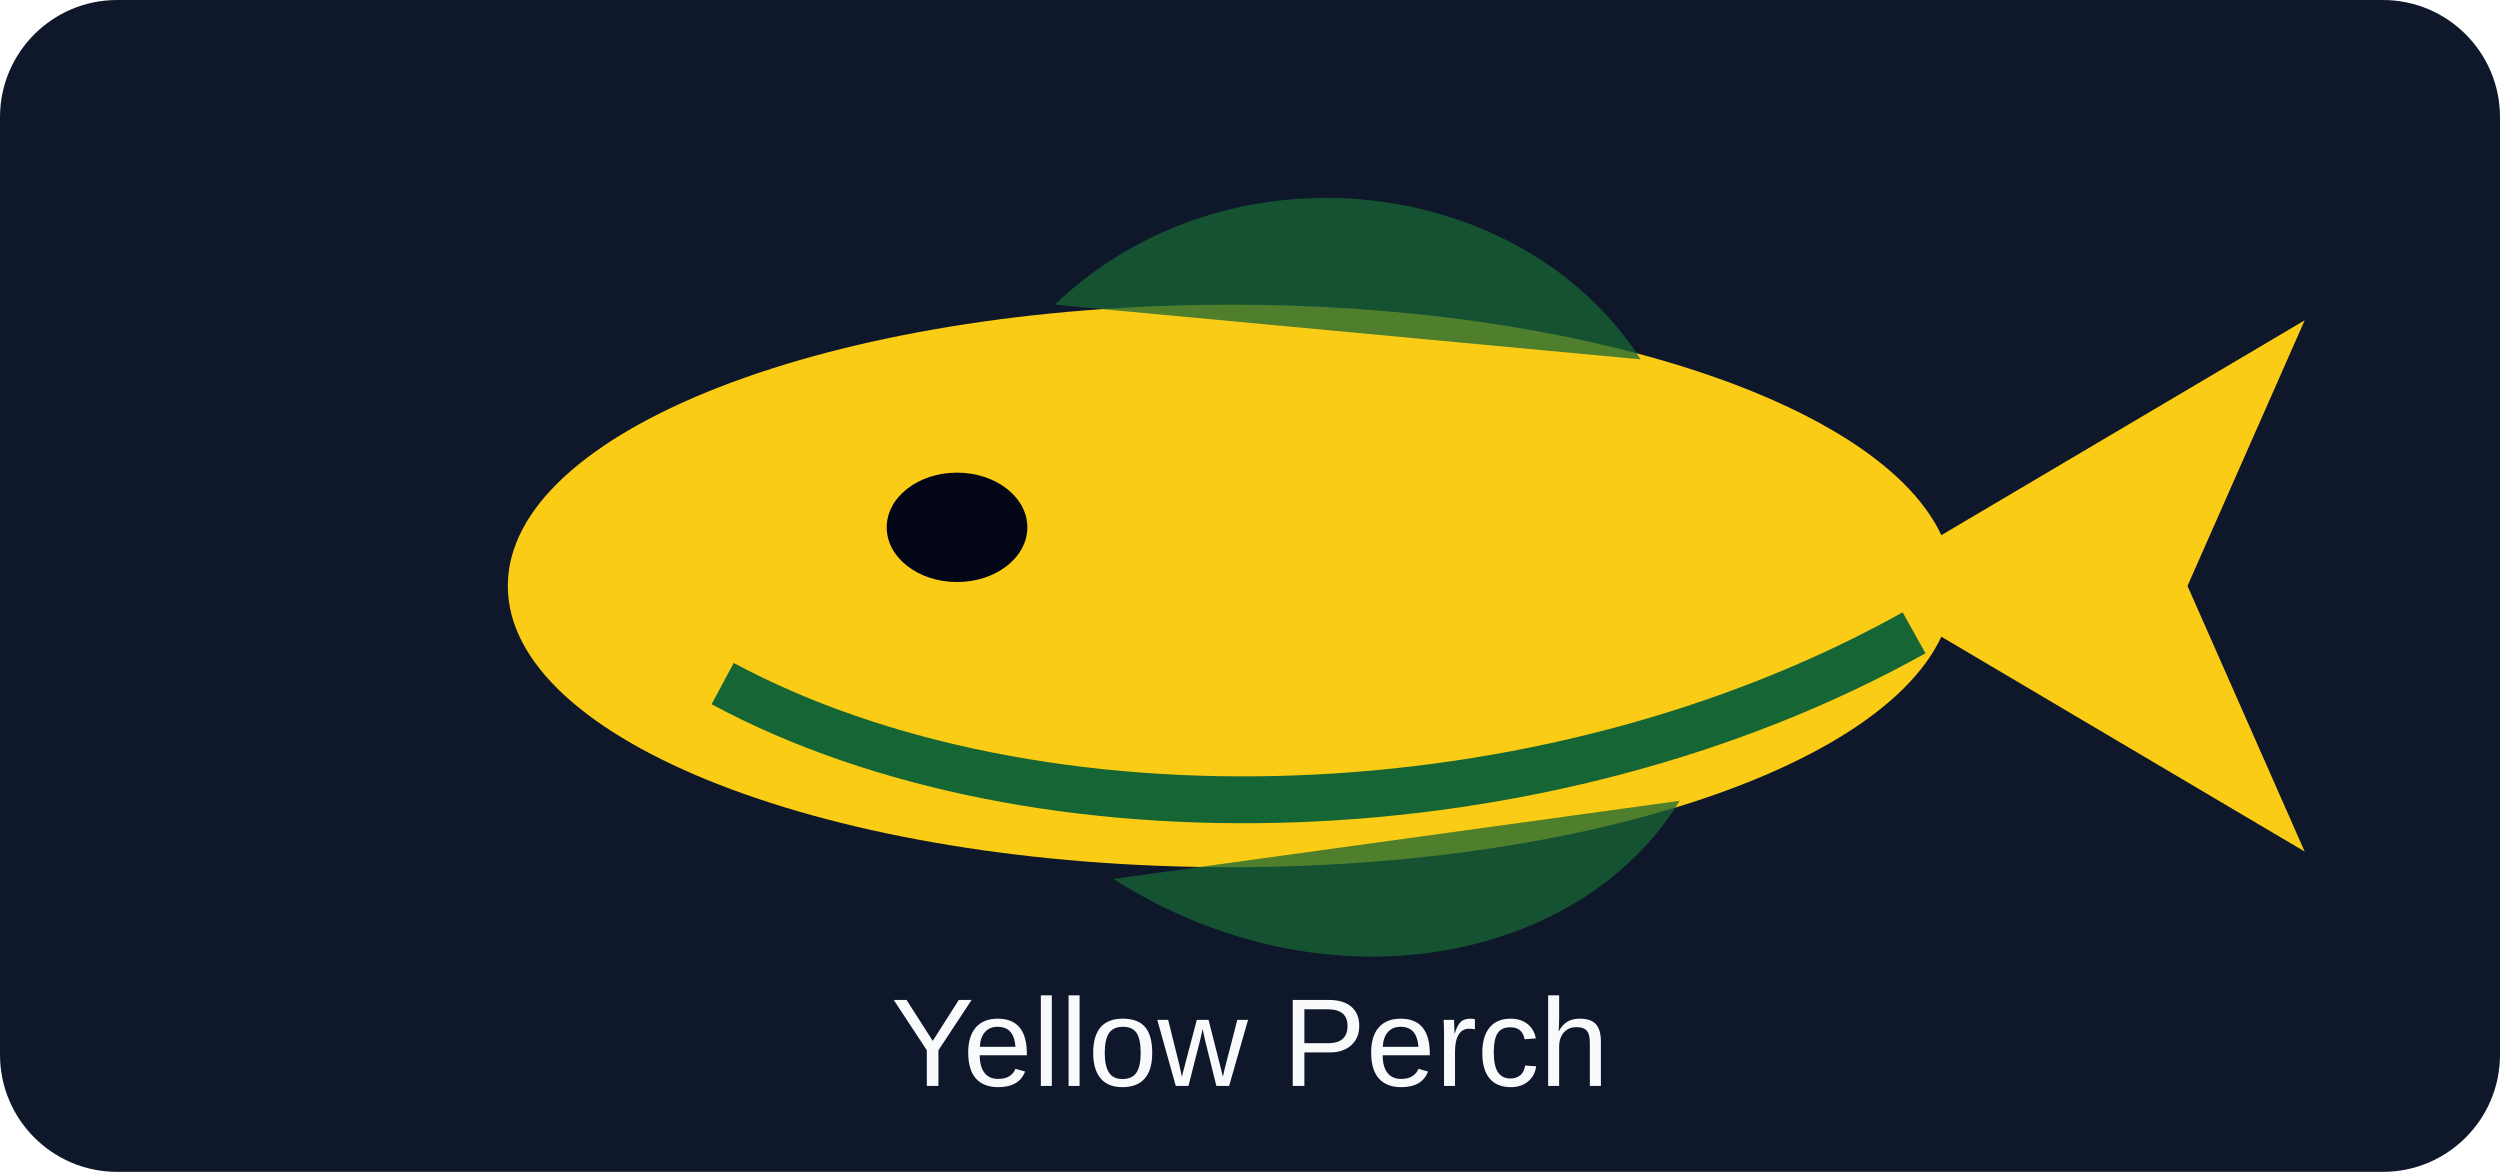
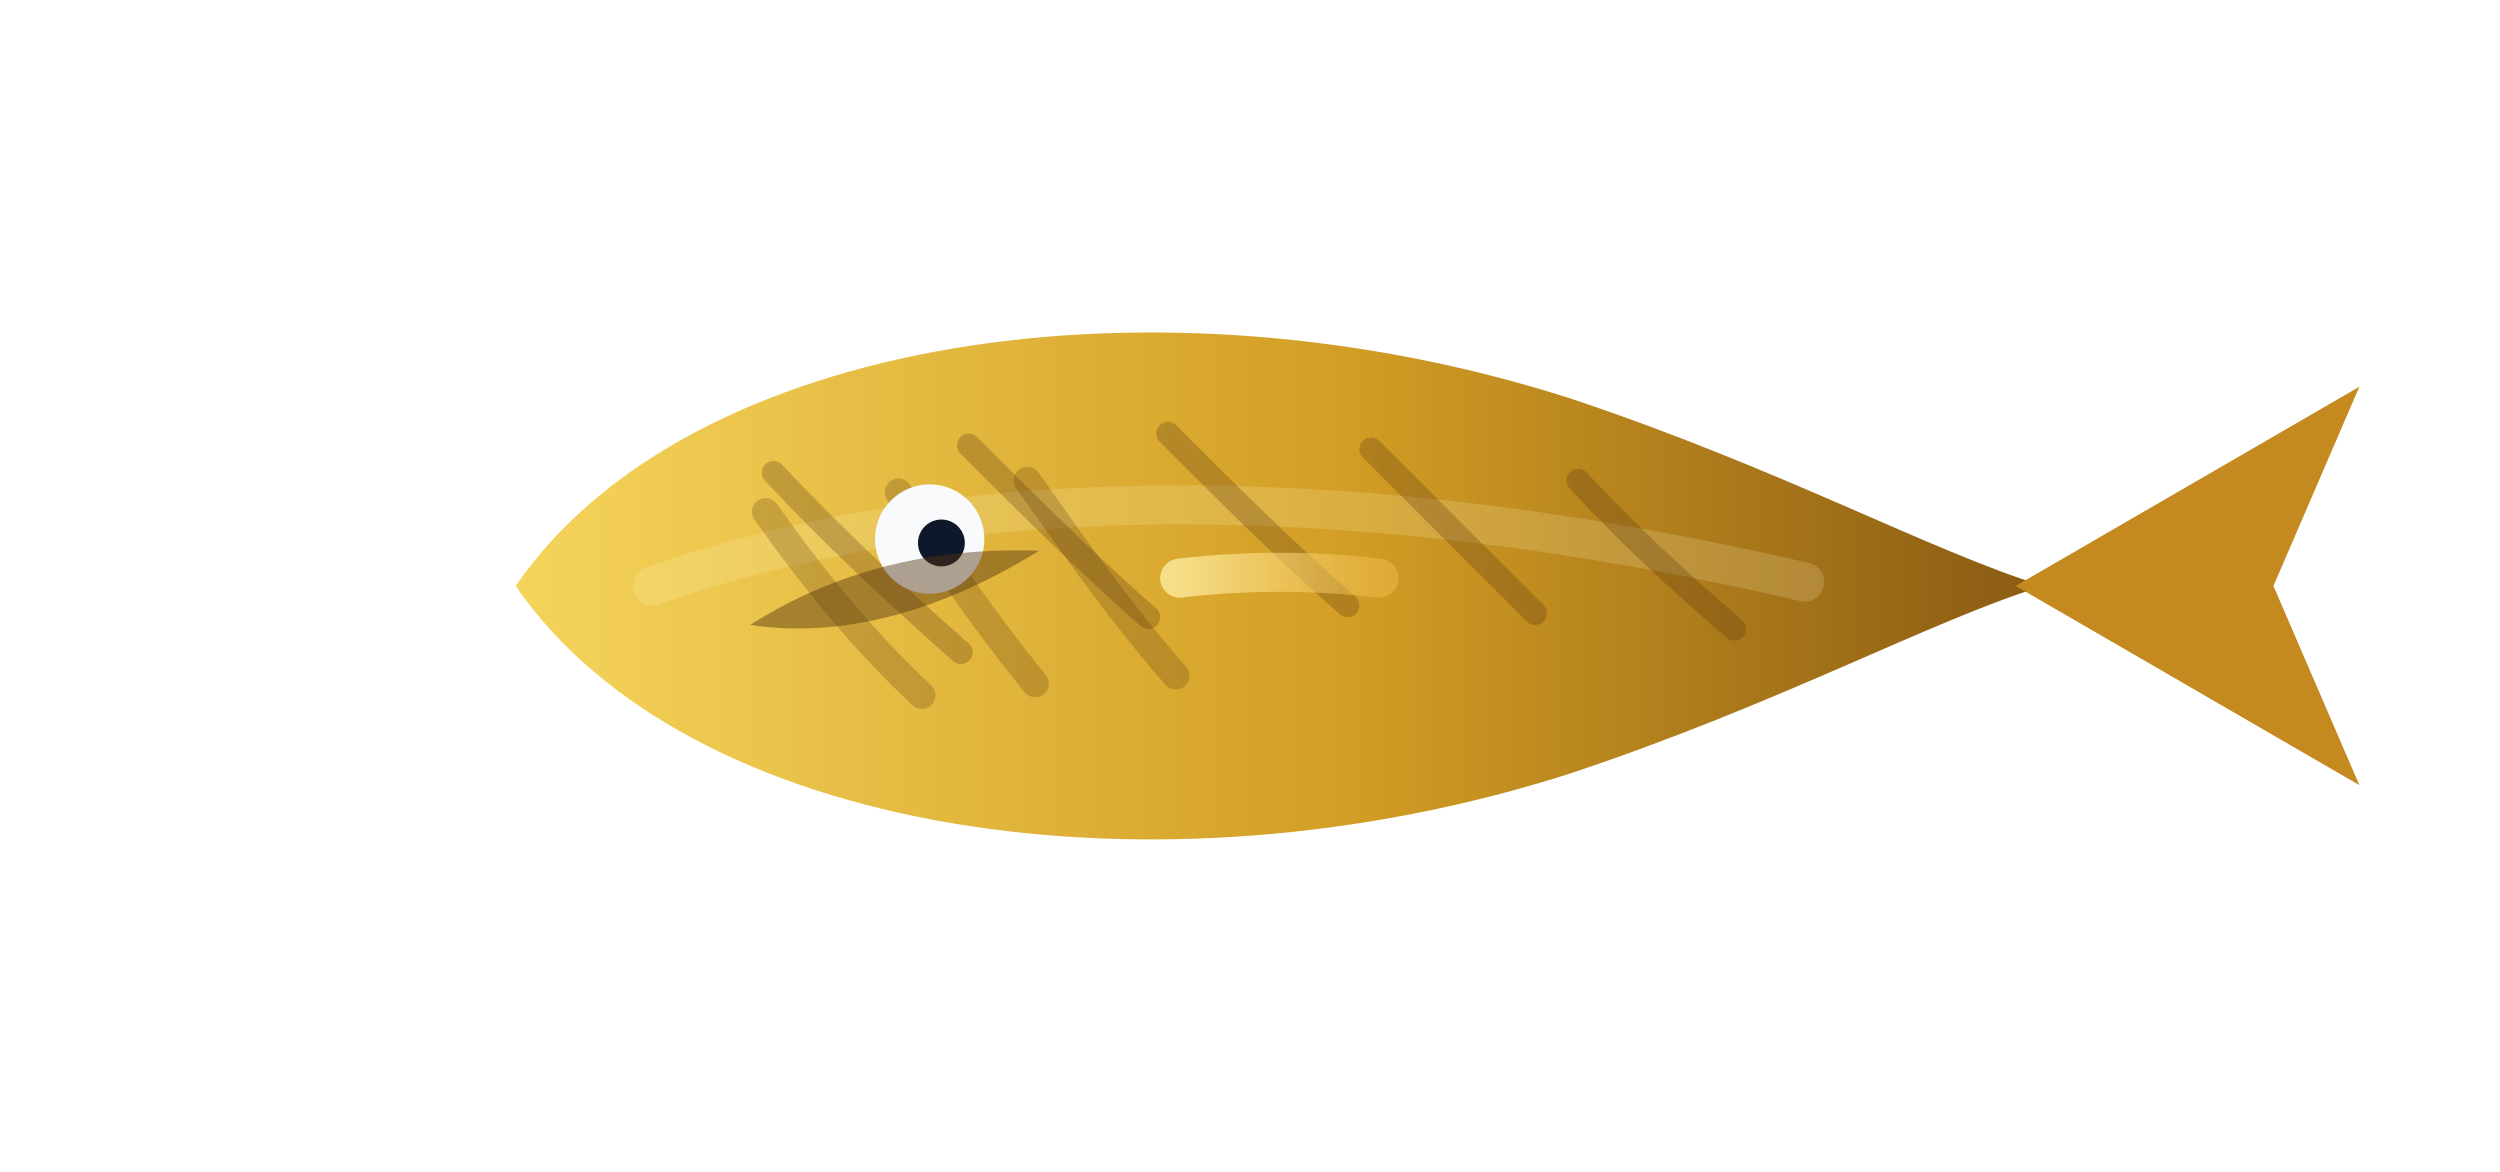
- <svg xmlns="http://www.w3.org/2000/svg" width="640" height="300" viewBox="0 0 640 300">
-   <rect width="100%" height="100%" rx="30" fill="#0f172a" />
-   <ellipse cx="315" cy="150" rx="185" ry="72" fill="#facc15" />
-   <path d="M475 150 L590 82 L560 150 L590 218 Z" fill="#facc15" />
-   <ellipse cx="245" cy="135" rx="18" ry="14" fill="#020617" />
-   <path d="M185 175 C265 218,395 215,490 162" stroke="#166534" stroke-width="12" fill="none" />
-   <path d="M270 78 C315 35,390 45,420 92" fill="#166534" opacity=".75" />
-   <path d="M285 225 C340 260,405 246,430 205" fill="#166534" opacity=".75" />
-   <text x="320" y="278" text-anchor="middle" font-size="32" font-family="Arial" fill="#f8fafc">Yellow Perch</text>
+ <svg xmlns="http://www.w3.org/2000/svg" width="640" height="300" viewBox="0 0 640 300" role="img" aria-label="Yellow perch icon">
+   <defs>
+     <linearGradient id="body" x1="0" x2="1">
+       <stop offset="0%" stop-color="#f5d45b" />
+       <stop offset="55%" stop-color="#d29d24" />
+       <stop offset="100%" stop-color="#8a5b13" />
+     </linearGradient>
+     <linearGradient id="belly" x1="0" x2="1">
+       <stop offset="0%" stop-color="#fff0a6" />
+       <stop offset="100%" stop-color="#f6c453" stop-opacity=".55" />
+     </linearGradient>
+   </defs>
+   <path d="M132 150C176 86 296 68 402 102C456 120 494 141 523 150C494 159 456 180 402 198C296 232 176 214 132 150Z" fill="url(#body)" />
+   <path d="M516 150L604 99L582 150L604 201Z" fill="#c4891f" />
+   <path d="M167 150C247 122 350 123 462 149" stroke="#fff7c8" stroke-width="10" stroke-linecap="round" opacity=".18" fill="none" />
+   <path d="M198 121C213 137 229 152 246 167" stroke="#55330d" stroke-width="6" stroke-linecap="round" opacity=".28" fill="none" />
+   <path d="M248 114C263 129 278 144 294 158" stroke="#55330d" stroke-width="6" stroke-linecap="round" opacity=".28" fill="none" />
+   <path d="M299 111C314 126 329 141 345 155" stroke="#55330d" stroke-width="6" stroke-linecap="round" opacity=".28" fill="none" />
+   <path d="M351 115C365 129 379 143 393 157" stroke="#55330d" stroke-width="6" stroke-linecap="round" opacity=".28" fill="none" />
+   <path d="M404 123C417 137 430 149 444 161" stroke="#55330d" stroke-width="6" stroke-linecap="round" opacity=".28" fill="none" />
+   <path d="M196 131C208 148 221 164 236 178" stroke="#55330d" stroke-width="7" stroke-linecap="round" opacity=".24" fill="none" />
+   <path d="M230 126C241 143 252 159 265 175" stroke="#55330d" stroke-width="7" stroke-linecap="round" opacity=".24" fill="none" />
+   <path d="M263 123C275 140 287 157 301 173" stroke="#55330d" stroke-width="7" stroke-linecap="round" opacity=".24" fill="none" />
+   <circle cx="238" cy="138" r="14" fill="#f8fafc" />
+   <circle cx="241" cy="139" r="6" fill="#0f172a" />
+   <path d="M192 160C214 146 239 140 266 141C245 154 219 164 192 160Z" fill="#55330d" opacity=".45" />
+   <path d="M302 148C319 146 336 146 353 148" stroke="url(#belly)" stroke-width="10" stroke-linecap="round" opacity=".75" fill="none" />
</svg>
